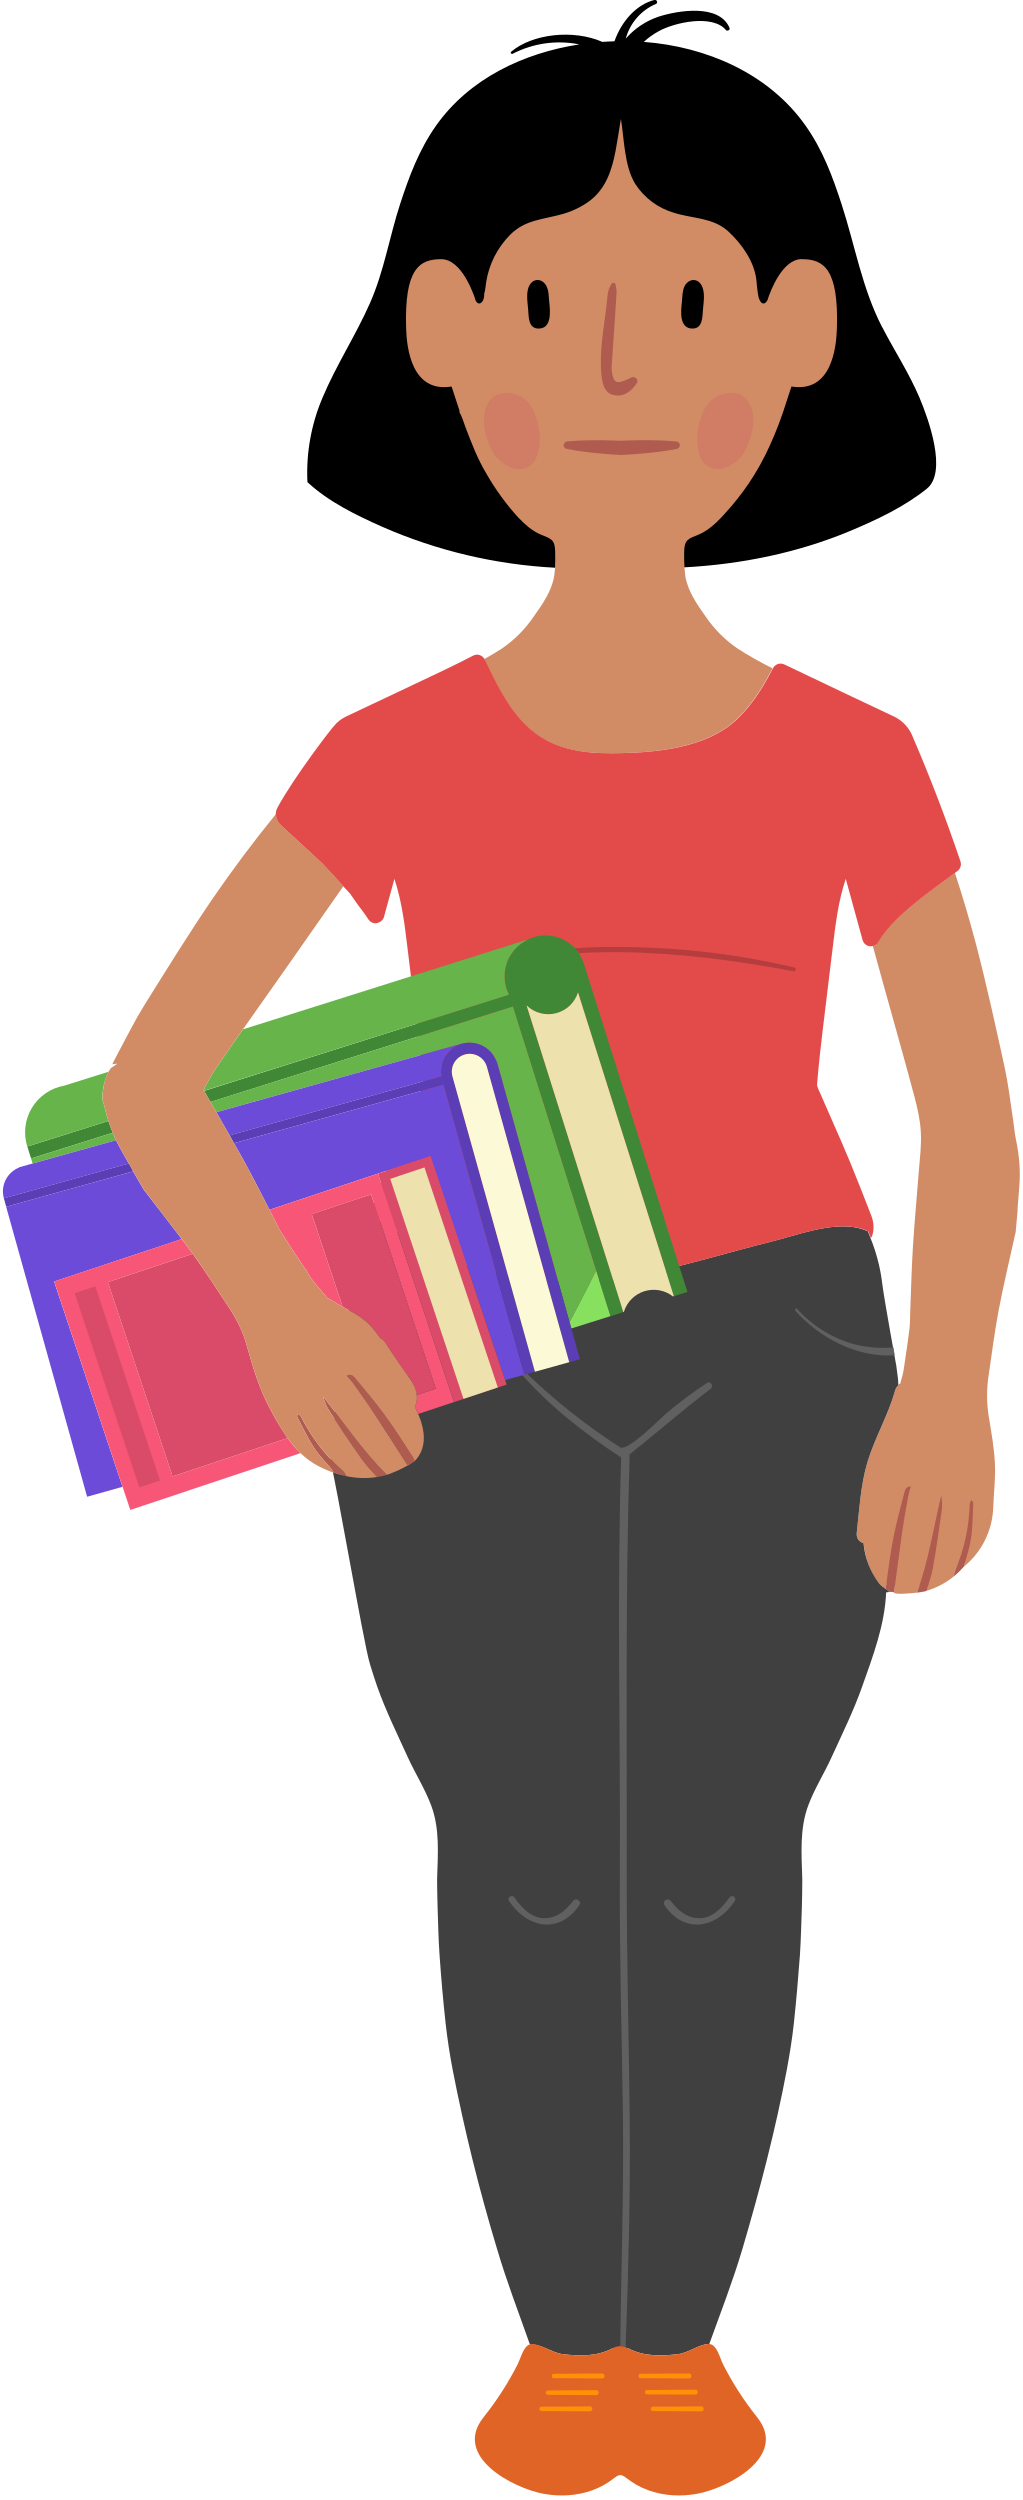
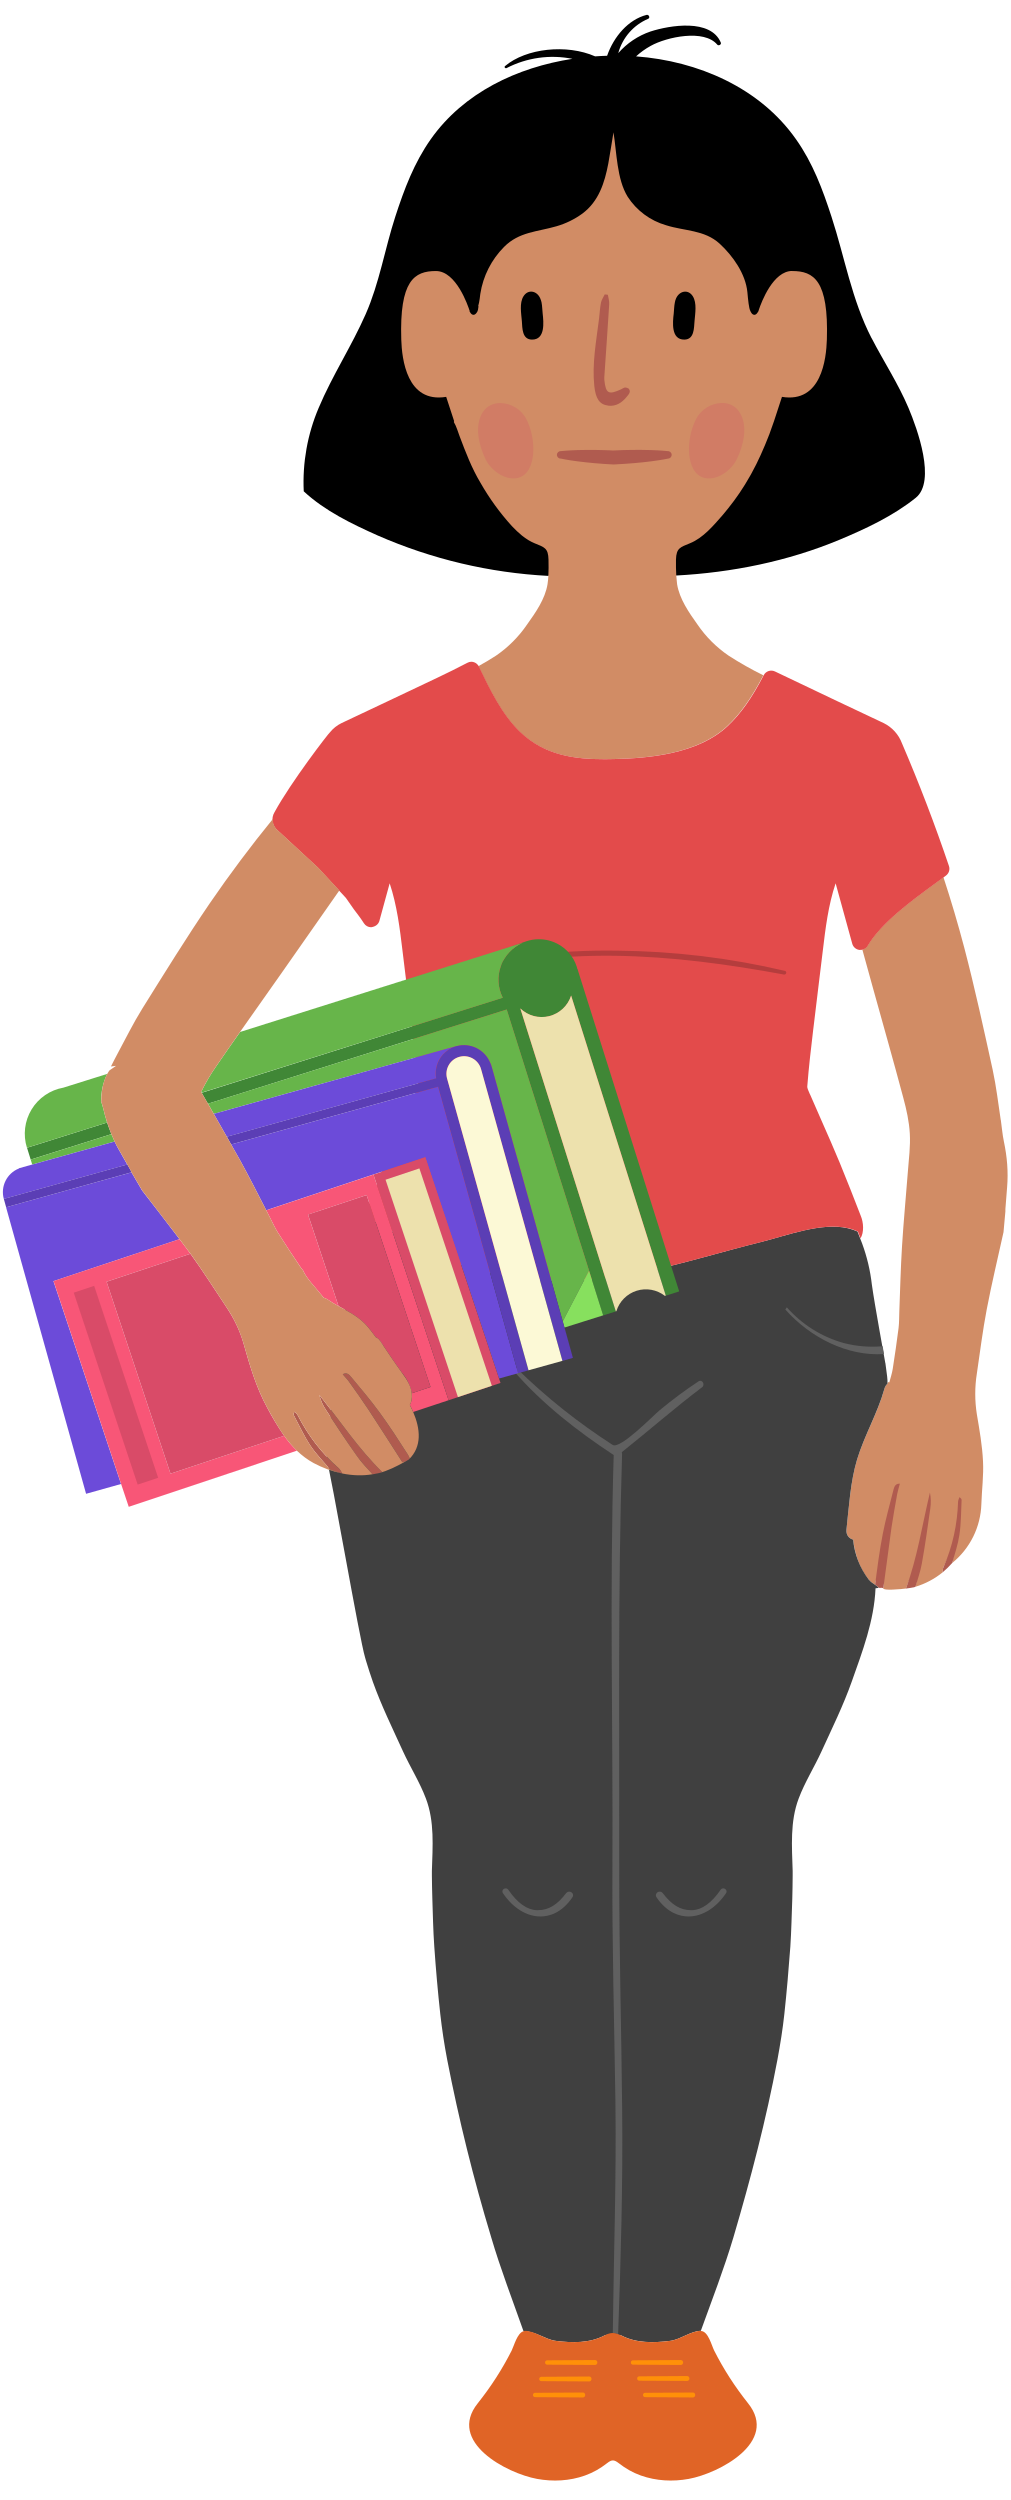
- <svg xmlns="http://www.w3.org/2000/svg" width="135" height="330" viewBox="0 0 135 330">
-   <g fill="none" fill-rule="evenodd">
+ <svg xmlns="http://www.w3.org/2000/svg" width="135" height="334" viewBox="0 0 135 334">
+   <g fill="none" fill-rule="evenodd" transform="translate(0,2)">
    <path d="M133.7 147.64c-.34-2.25-.6-4.5-1.08-6.72-1.2-5.46-2.38-10.92-3.8-16.33-.83-3.16-1.76-6.29-2.78-9.4-.39.3-.77.58-1.18.87-3.2 2.34-7.18 5.25-8.97 8.3-.16.25-.4.44-.68.51l1.44 5.21c1.35 4.87 2.74 9.73 4.04 14.62.42 1.55.77 3.15.86 4.73.1 1.7-.13 3.42-.26 5.12-.25 3.32-.58 6.64-.78 9.96-.18 2.89-.25 5.78-.36 8.67-.03.75-.01 1.5-.1 2.24-.23 1.83-.5 3.65-.78 5.46-.1.62-.3 1.21-.46 1.81l-.18-.05-.06.22c-.19.17-.34.4-.42.7-.9 3.26-2.65 6.17-3.64 9.41-.9 3-1.08 6.27-1.42 9.36-.08.76.34 1.2.89 1.37.25 2.04.91 3.92 2.08 5.33.24.3.56.5.85.7.3-2.34 1.47-2.24 1.1.48 0 .3 2.14.15 3.42-.03l-.4.05c1.53-4.14 1.58-1.27 1.28-.24a10.65 10.65 0 0 0 3.62-1.92c.02-.24.03-.5.12-.7 1.22-2.78 1.51-1.8 1.17-.56a10.55 10.55 0 0 0 3.89-7.87c.06-1.9.32-3.81.22-5.72-.1-2.09-.47-4.18-.82-6.26a17.4 17.4 0 0 1 0-5.47c.42-2.86.78-5.74 1.32-8.57.66-3.46 1.49-6.88 2.24-10.31l.25-2.76v-.32l.23-2.92c.17-2.04 0-4.07-.43-6.1-.2-.94-.27-1.92-.41-2.87z" fill="#D18C65" />
    <path d="M116.45 43.2c-2.67-5.17-3.58-10.78-5.36-16.24-1.2-3.69-2.5-7.18-4.74-10.35C101.5 9.7 93.23 6.15 84.98 5.53c.57-.52 1.22-1 1.97-1.41 2.12-1.18 7.13-2.26 8.88-.15.18.2.58-.02.47-.28-1.35-3.22-6.8-2.32-9.4-1.48A9.97 9.97 0 0 0 82.6 5.1a6.96 6.96 0 0 1 4-4.59c.3-.13.09-.6-.22-.52-2.43.63-4.37 2.88-5.27 5.46-.54.02-1.07.04-1.6.08-3.8-1.67-9.22-1.09-12.04 1.3-.15.14.04.35.2.27a13.4 13.4 0 0 1 8.8-1.24C69.11 7 61.95 10.36 57.55 16.6c-2.23 3.17-3.54 6.66-4.74 10.35-1.4 4.31-2.12 8.86-3.96 13.03-1.88 4.27-4.46 8.2-6.27 12.5a25.37 25.37 0 0 0-2 11.16c2.79 2.6 6.43 4.36 9.88 5.9a65.34 65.34 0 0 0 22.8 5.4c.02-.36 17.06-.4 17.08-.05 7.47-.4 14.91-1.9 21.82-4.78 3.52-1.47 7.2-3.2 10.18-5.6 2.75-2.2.22-9.2-.96-12-1.39-3.28-3.32-6.21-4.93-9.33z" fill="#000" />
    <path d="M105.84 34.2c-2.55 0-4.1 4.12-4.46 5.19v.02l-.08.23h-.02c-.1.19-.25.4-.46.42-.37.04-.57-.51-.57-.51-.2-.34-.31-1.54-.4-2.52-.24-2.45-1.94-4.85-3.7-6.47-2.04-1.87-4.7-1.68-7.17-2.47a9.12 9.12 0 0 1-5.12-3.8c-1.46-2.36-1.46-5.93-1.9-8.61-.24 1.38-.43 2.78-.69 4.16-.49 2.58-1.28 5.07-3.47 6.7a11.13 11.13 0 0 1-3.46 1.69c-2.57.75-4.99.73-7 2.76a11.38 11.38 0 0 0-3.17 6.27c-.03.17-.1 1.05-.28 1.62h.03s0 .25-.06.5l-.02.06a.7.7 0 0 1-.13.29c-.1.16-.23.3-.41.33-.38.04-.58-.51-.58-.51h.03c-.23-.72-1.8-5.34-4.51-5.34-2.88 0-4.88 1.25-4.63 9.16.08 2.58.73 8.52 6 7.65l1.06 3.24-.04.12c.36.59.56 1.35.78 1.92.81 2.14 1.6 4.23 2.78 6.2a32.76 32.76 0 0 0 4.2 5.79c.44.46.88.89 1.35 1.27l.15.11c.17.13.34.26.52.37l.25.16c.24.14.5.27.76.38 1.28.53 1.83.61 1.86 2.2l.01 1.06v.04c0 .72-.03 1.45-.14 2.17-.32 1.97-1.59 3.78-2.73 5.38a15.92 15.92 0 0 1-4.16 4.17c-.76.5-1.55.96-2.35 1.4 0 .03.03.04.04.06 1.43 2.98 3.05 6.37 5.46 8.7 3.36 3.22 7.44 3.67 11.35 3.67.41 0 .82 0 1.24-.02 4.6-.1 11.18-.68 15.14-4.38 1.76-1.65 3.25-3.75 4.84-6.81a46.41 46.41 0 0 1-4.63-2.62 15.89 15.89 0 0 1-4.17-4.17c-1.14-1.6-2.4-3.41-2.72-5.38a18.87 18.87 0 0 1-.15-2.21v-1.07c.04-1.58.6-1.66 1.87-2.19 1.78-.72 3.15-2.38 4.38-3.78l.72-.88a31.22 31.22 0 0 0 2.92-4.32l.12-.21.07-.13c.45-.81.86-1.64 1.24-2.48l.03-.07c.38-.83.73-1.68 1.06-2.53v-.02l.05-.1.64-1.8 1.06-3.24c5.27.87 5.92-5.07 6-7.65.25-7.91-1.75-9.16-4.63-9.16" fill="#D18C65" />
    <path d="M81.27 52.2c1.05.12 1.84-.42 2.46-1.19.26-.32.63-.67.25-1.1-.55-.28-.64-.07-1 .1-1.68.77-2.05.58-2.24-1.26-.02-.24 0-.48.02-.73.21-3.12.44-6.24.63-9.37.03-.42-.11-.85-.18-1.27l-.42-.05c-.17.36-.42.72-.5 1.1-.14.71-.17 1.44-.26 2.16-.37 3-.95 6-.63 9 .18 1.65.68 2.47 1.87 2.6" fill="#B05B4F" />
    <path d="M72.35 38.4c-.04-.18-.1-.37-.18-.55-.44-1-1.61-1.25-2.23-.27-.57.9-.3 2.3-.22 3.32.07.94.02 2.45 1.34 2.47 1.81.03 1.57-2.31 1.44-3.48-.06-.49-.05-1-.15-1.48M91.44 43.37c1.32-.02 1.27-1.53 1.35-2.47.08-1.01.34-2.41-.23-3.32-.62-.98-1.78-.72-2.23.27-.08.18-.14.37-.17.56-.1.48-.1 1-.15 1.48-.14 1.17-.38 3.51 1.43 3.48" fill="#000" />
    <path d="M66.9 51.85c-.93-.02-1.81.33-2.38 1.19-1.21 1.84-.53 4.5.36 6.34.7 1.43 2.56 2.83 4.22 2.49 1.5-.31 2-1.87 2.13-3.2a9.02 9.02 0 0 0-.95-4.76 4 4 0 0 0-3.39-2.06M92.07 58.67c.13 1.33.64 2.89 2.13 3.2 1.67.34 3.53-1.06 4.22-2.49.9-1.83 1.58-4.5.36-6.34a2.65 2.65 0 0 0-2.37-1.2 4 4 0 0 0-3.38 2.07 9.02 9.02 0 0 0-.96 4.76" fill="#D17C65" />
    <path d="M74.87 59.26h.02s.89.2 2.23.37c.67.09 1.45.17 2.29.25l1.29.1.66.04.34.02.16.01H82.1c1.8-.09 3.58-.24 4.92-.42 1.34-.17 2.23-.36 2.23-.36h.01a.5.5 0 0 0-.05-1s-.9-.1-2.24-.14a63.41 63.41 0 0 0-4.93.05h-.27l-.34-.02-.66-.02-1.3-.03c-.84 0-1.62 0-2.3.02-1.34.04-2.24.14-2.24.14a.5.5 0 0 0-.05 1M119.86 197.62c.08-.43.22-.86.36-1.4-.54-.04-.73.35-.83.73-.5 1.99-1.06 3.96-1.45 5.97-.43 2.22-.73 4.47-1.02 6.71v.1c.17.12.35.25.5.41h-.04c.27-.02.57-.02.63.07.37-2.72.72-5.45 1.1-8.18.22-1.47.49-2.94.75-4.4M117.13 210.17h.01zM123.16 206.88c.44-2.44.78-4.9 1.13-7.35.1-.69.09-1.4-.05-2.13-1.03 4.3-1.68 8.7-3.21 12.83a14.82 14.82 0 0 0 1.08-.17l.04-.01a.9.9 0 0 0 .16-.06c.3-1.03.66-2.05.85-3.1M128.47 198.4c0-.1-.07-.23-.29-.38-.06.2-.17.39-.18.59-.1 3.06-.73 5.98-1.95 8.76-.1.2-.1.46-.12.7a11.6 11.6 0 0 0 1.29-1.26c.35-1.25.77-2.49.96-3.77.23-1.52.21-3.09.29-4.63" fill="#B05B4F" />
    <path d="M118.28 180.12c-.06-.43-1.42-7.74-1.8-10.5a23.56 23.56 0 0 0-1.3-5.49l-.62-1.6c-.4-.18-.83-.33-1.3-.44-3.51-.82-8.16.98-11.52 1.82-5.3 1.31-10.5 2.94-15.84 4.05-12.14 2.54-24.85.93-34.98-6.49-.4-.3-.94-.3-1.41-.14-.4.15-.75.41-.94.76l-3.37 14.53c-.08.42-.64 3.76-.74 4.5-.06 1.45-.51 11.45-.88 11.6.74 2.58 4.42 24.18 5.2 26.74l.13.45c.28.93.58 1.85.9 2.77 1.13 3.18 2.63 6.22 4.03 9.3.97 2.12 2.24 4.12 3.06 6.3 1.17 3.08.9 6.4.8 9.68v.64c.02 1.02.02 2.04.06 3.06.07 2.13.11 4.28.26 6.4.21 3.01.47 6.02.8 9.01a80 80 0 0 0 .92 6.08 240.23 240.23 0 0 0 5.88 23.74c1.25 4.25 2.85 8.38 4.32 12.56 1.5-.05 2.95 1.12 4.3 1.29 2.21.28 4.52.33 6.55-.73.4-.21 2.05-.07 2.2 0 2.02 1.06 4.33 1 6.55.73 1.35-.17 2.8-1.34 4.09-1.34 1.5-4.15 3.1-8.28 4.36-12.51 2.3-7.81 4.37-15.7 5.88-23.74.37-2.01.7-4.04.92-6.08.32-2.99.58-6 .8-9 .14-2.13.18-4.28.26-6.41.03-1.02.04-2.04.05-3.06v-.64c-.1-3.27-.36-6.6.8-9.67.82-2.19 2.09-4.19 3.06-6.32 1.4-3.07 2.9-6.1 4.03-9.3 1.43-4.03 3-8.15 3.18-12.47l.41-.06c-.11-.16-.29-.29-.47-.41-.3-.2-.6-.4-.85-.7a10.33 10.33 0 0 1-2.08-5.33c-.55-.16-.97-.61-.89-1.37.34-3.1.52-6.36 1.42-9.36.99-3.24 2.73-6.15 3.64-9.41.08-.3.23-.53.42-.7.02-.6-.08-1.26-.18-1.98l-.1-.76z" fill="#404040" />
    <path d="M82.58 309.84c.36-9.79.65-20.22.54-30.07-.1-10.54-.4-21.08-.39-31.62.04-18.66-.2-37.3.38-55.94a.55.55 0 0 0-.04-.2c3.6-2.86 7.04-5.89 10.71-8.66.47-.34.05-1.12-.46-.8a58.55 58.55 0 0 0-5.18 3.85c-.86.7-5.28 5.28-6.29 4.64a80.77 80.77 0 0 1-12.87-10.27c-.24-.23-.58.12-.36.37 3.82 4.4 8.51 8.06 13.37 11.25-.56 18.25-.08 36.52-.17 54.77-.06 10.54.25 21.08.4 31.62.14 10.32-.23 20.6-.35 30.91.23 0 .46.06.7.15M117.93 177.86c-1.7.14-3.41.04-5.24-.44a15.76 15.76 0 0 1-7.57-4.76l-.2.29c3.3 3.72 8.28 6.28 13.18 5.95a73.7 73.7 0 0 0-.12-.72l-.05-.32M57.71 172.95l-.2-.29a15.76 15.76 0 0 1-7.57 4.76c-1.73.45-3.35.56-4.96.46l-.19 1.03c4.82.23 9.69-2.3 12.92-5.96" fill="#606060" />
    <path d="M67.56 250.29a.44.44 0 0 0-.4.23.4.4 0 0 0 .04.42c1.33 1.97 3.16 3.1 5 3.1h.01c1.15 0 2.83-.45 4.27-2.57.1-.15.11-.33.03-.48a.53.53 0 0 0-.87-.07c-1.2 1.58-2.35 2.28-3.78 2.28h-.14c-1.31-.04-2.6-.96-3.81-2.73a.42.42 0 0 0-.35-.18M91.98 254.04c1.85 0 3.68-1.13 5.01-3.1a.4.4 0 0 0 .03-.42.44.44 0 0 0-.4-.23.42.42 0 0 0-.34.18c-1.22 1.77-2.5 2.69-3.81 2.73h-.15c-1.42 0-2.58-.7-3.77-2.27a.52.52 0 0 0-.87.06.47.47 0 0 0 .03.49c1.44 2.11 3.12 2.56 4.27 2.56" fill="#606060" />
    <path d="M89.53 310.74c-2.21.28-4.52.33-6.55-.73l-.4-.17c-.25-.1-.48-.15-.7-.15-.35 0-.68.1-1.1.32-2.02 1.06-4.33 1-6.54.73-1.36-.17-2.8-1.34-4.1-1.34-.07 0-.13.03-.2.05-.84.25-1.26 1.94-1.58 2.58a40.46 40.46 0 0 1-4.53 7.04c.49-.6 1.3-1.63-.01.02-4.11 5.15 3.89 9.35 7.93 10.09 2.14.39 4.35.28 6.4-.45 1.12-.4 2.04-.94 2.97-1.66.6-.47.91-.48 1.53 0 .93.72 1.85 1.26 2.97 1.66 2.06.73 4.26.84 6.4.45 4.04-.74 12.05-4.94 7.93-10.09-1.32-1.65-.5-.62-.01-.02a40.46 40.46 0 0 1-4.53-7.04c-.34-.67-.78-2.55-1.74-2.61l-.04-.02c-1.3 0-2.74 1.17-4.1 1.34" fill="#E06426" />
    <path d="M73.1 313.92l6.39.04c.42 0 .42-.66 0-.66l-6.39.04c-.37 0-.37.58 0 .58M78.7 315.5l-6.38.04c-.37 0-.37.58 0 .58l6.39.04c.42 0 .42-.66 0-.66M77.87 317.64l-6.39.04c-.37 0-.37.57 0 .58l6.39.04c.42 0 .42-.66 0-.66M92.56 317.64l-6.38.04c-.37 0-.37.57 0 .58l6.38.04c.43 0 .43-.66 0-.66M85.4 316.06l6.39.03c.42 0 .42-.65 0-.65l-6.39.04c-.37 0-.37.57 0 .58M90.95 313.3l-6.39.04c-.37 0-.37.58 0 .58l6.39.04c.42 0 .42-.66 0-.66" fill="#FF9008" />
    <path d="M120.5 97.3a4.94 4.94 0 0 0-2.43-2.69l-6.2-2.93a1105.2 1105.2 0 0 1-8.33-3.97 1.14 1.14 0 0 0-1.51.5c-1.59 3.07-3.08 5.17-4.84 6.82-3.96 3.7-10.54 4.28-15.14 4.38l-1.24.02c-3.91 0-8-.45-11.35-3.68-2.41-2.32-4.03-5.7-5.47-8.7-.1-.17-.19-.28-.3-.37a1.14 1.14 0 0 0-.72-.27c-.18 0-.37.05-.53.14-1.33.7-2.72 1.38-4.02 2-2.2 1.05-4.4 2.1-6.6 3.13l-6.2 2.93a4.54 4.54 0 0 0-1.54 1.23c-.13.05-5.2 6.62-7.41 10.68a1.88 1.88 0 0 0 .43 2.44l.61.56 4.8 4.44 3.7 4 1.05 1.5c.24.31.48.62.7.93.23.32.46.64.66.96.21.33.57.53.96.53.6-.08.97-.4 1.1-.83l1.38-5.04c.98 2.94 1.36 6.05 1.72 9.06l.48 3.93.75 6.2.04.32c.29 2.5.6 5.1.8 7.64.02.18-.18.62-.3.9l-.12.26-1.5 3.44c-.81 1.82-1.65 3.7-2.42 5.59-1.2 2.9-2.34 5.84-3.44 8.69-.14.36-.09.76.14 1.08.04.05.4-1.03.4-1.03.2-.35.55-.61.94-.75a1.53 1.53 0 0 1 1.42.13 39.87 39.87 0 0 0 20.25 7.42s2.33.15 2.85.17h1.31c3.52 0 7.07-.37 10.57-1.1 5.34-1.11 10.54-2.74 15.84-4.05 3.35-.84 8-2.64 11.52-1.82.47.1.9.26 1.3.44l.35.92c.5-.81.42-2.13.02-3.06-.84-2.18-1.8-4.63-2.79-7.04-.78-1.88-1.61-3.77-2.42-5.6-.5-1.14-1.01-2.28-1.5-3.43l-.12-.25c-.13-.3-.32-.73-.3-.9.2-2.56.5-5.14.8-7.65l.04-.31.75-6.21.48-3.93c.36-3.01.73-6.12 1.72-9.06l2.22 8.07c.12.44.5.77.95.83.25 0 .35-.01.45-.04.27-.07.52-.25.67-.51 1.8-3.05 5.78-5.96 8.98-8.3l1.17-.86.3-.22c.4-.3.56-.81.4-1.28a219.79 219.79 0 0 0-6.28-16.4z" fill="#E34B4B" />
    <path d="M59.6 128.87c14.68-4.82 30.2-3.43 45.14-.67.3.05.44-.4.13-.49a101.13 101.13 0 0 0-22.37-2.7c-7.75-.12-15.73.68-23 3.53-.2.08-.12.4.1.33" fill="#B53D3D" />
    <path d="M14.33 141.47l-5.86 1.84 5.86-1.84zM14.31 147.97l-10.7 3.37.49 1.58 10.78-3.4c-.2-.51-.4-1.03-.57-1.55M77.12 127.42c-.02-.08-.03-.17-.06-.25a5.23 5.23 0 0 0-1.17-2 5.32 5.32 0 0 0-5.5-1.44l-2.24.76-13.86 4.38-22.21 7 37.73-11.9a5.36 5.36 0 0 0-2.64 7.32L26.94 144l.19.33.65 1.13 39.91-12.59 11.01 34.9 1.88 5.97 1.7-.54-12.77-40.47a4.13 4.13 0 0 0 6.8-1.71l12.64 40.08 1.79-.57-1.08-3.4-12.51-39.68-.03-.02z" fill="#408736" />
    <path fill="#408736" d="M75.41 175.36l4.12-1.3 1.05-.33z" />
    <path d="M15.31 150.5l-.43-.98-10.78 3.4.2.66 11.01-3.07zM60.97 137.77l.03-.01c1.89-.5 3.81.5 4.51 2.28l.04-.01 9.63 34.5 3.52-6.76-11-34.9-39.92 12.58.78 1.36 32.4-9.04zM13.8 146.12c-.07-.3-.17-.6-.27-.9a7.63 7.63 0 0 1 .8-3.75l-5.86 1.84a6.25 6.25 0 0 0-4.87 8.03l10.71-3.37c-.19-.6-.37-1.22-.51-1.85M67.17 131.3a5.36 5.36 0 0 1 2.64-7.33l-37.73 11.9c-1.04 1.48-2.09 2.96-3.11 4.46a25.81 25.81 0 0 0-2.1 3.55l.07.1 40.23-12.68z" fill="#67B54A" />
    <path fill="#87E05E" d="M78.7 167.77l-3.52 6.76.23.83 5.17-1.63z" />
    <path d="M76.3 131a4.12 4.12 0 0 1-6.79 1.72l12.76 40.47h.02l.06-.02a4.12 4.12 0 0 1 6.48-2.04l.07-.02.05-.02L76.3 131z" fill="#EDE1AD" />
    <path d="M23.98 163.55c-1.65-2.18-3.33-4.34-5-6.5l-1.4-2.4v-.03L.81 159.29l-.31-1.11 11 39.39 4.67-1.31-9.03-27.1 16.83-5.6zM75.14 179.8l1.4-.39-1.4.4zM69.22 181.46l-10.69-38.27-27.65 7.71 1.19 2.1c1.21 2.2 2.35 4.45 3.5 6.69l16.7-5.57 4.55-1.51 9.85 29.56 2.38-.66.62-.18.94-.26-1.4.39z" fill="#6C4BD9" />
    <path d="M17 153.58l-1-1.76c-.25-.43-.48-.87-.69-1.31l-11 3.07-1.78.5v.03a3.4 3.4 0 0 0-2.02 4.07l16.5-4.6zM58.26 142.06a3.8 3.8 0 0 1 2.7-4.3l-32.4 9.05 1.74 3.06 27.96-7.8zM75.18 174.53l-9.63-34.5h-.04c.05.13.11.25.15.38l.03.15 10.86 38.85-1.14-4.05-.23-.83z" fill="#6C4BD9" />
    <path d="M17.57 154.62l-.11-.25-.45-.8-16.5 4.6.31 1.12 16.75-4.67zM65.7 140.55h-.02c0-.04 0-.1-.02-.14-.04-.13-.1-.25-.15-.37a3.79 3.79 0 0 0-4.5-2.28h-.04a3.8 3.8 0 0 0-2.7 4.3l-27.97 7.8.58 1.04 27.65-7.71 10.69 38.27 1.39-.39-10.88-38.98a2.35 2.35 0 1 1 4.53-1.26l10.88 38.98 1.4-.4-10.84-38.86z" fill="#5B3EB5" />
    <path d="M64.27 140.83a2.35 2.35 0 0 0-4.54 1.27l10.88 38.97 4.53-1.26-10.87-38.98z" fill="#FCF9D6" />
    <path d="M37.96 189.82l-15.18 5.06-8.54-25.64 11.2-3.74-.05-.07c-.46-.64-.94-1.25-1.41-1.88l-16.83 5.6 9.03 27.11 1.02 3.05 22.47-7.5c-.63-.6-1.2-1.27-1.7-1.99zM49.89 154.92l6.93-2.31-4.54 1.51-16.71 5.57.51 1c.35.67.65 1.36 1.05 1.99.98 1.56 2 3.1 3.02 4.61.1.15.21.28.32.4.46 1.1 1.67 2.3 2.36 3.18l.41.5c.17.05.35.12.52.24.49.34.98.62 1.47.9l-4.08-12.24 7.83-2.61 8.54 25.64-2.51.84c.03.3.03.62-.03.95-.05.22-.12.42-.23.6.16.32.32.63.45.95l4.73-1.57-10.04-30.15z" fill="#F85677" />
    <path fill="#D94B68" d="M56.82 152.61l-6.93 2.31 10.04 30.15h.01l6.93-2.31-.2-.59z" />
    <path fill="#EDE1AD" d="M56.03 154.1l-4.52 1.51 9.67 29.04 4.53-1.51z" />
    <path fill="#D94B68" d="M12.58 169.79l-2.73.91 8.54 25.64 2.74-.91zM22.78 194.88l15.18-5.06a36.54 36.54 0 0 1-2.27-3.77c-1.45-2.66-2.31-5.57-3.13-8.48-.5-1.8-1.3-3.42-2.32-4.95-1.59-2.38-3.12-4.8-4.8-7.12l-11.2 3.74 8.54 25.64zM48.98 157.66l-7.83 2.6 4.08 12.24c1.42.8 2.8 1.44 3.97 2.84.35.42.68.87 1 1.31.21.09.4.22.53.41.95 1.43 1.9 2.87 2.91 4.25l.07.11a5.76 5.76 0 0 1 1.3 2.72l2.51-.84-8.54-25.64z" />
    <path d="M54.48 192.32c-1.22-1.9-2.45-3.81-3.78-5.63-1.2-1.66-2.55-3.21-3.84-4.8-.26-.3-.6-.57-1.07-.3.36.43.67.75.92 1.12.86 1.21 1.73 2.42 2.55 3.67 1.52 2.31 3 4.65 4.5 6.98.16-.08.28-.1.4-.1.15-.1.3-.18.46-.27.05-.04.07-.1.12-.14a2.84 2.84 0 0 0-.26-.53M42.66 184.36c.18.73.47 1.38.85 1.95 1.37 2.08 2.72 4.15 4.15 6.18.63.89 1.4 1.66 2.11 2.48l.84-.16c.16-.04.3-.1.46-.15-3.18-3.1-5.64-6.82-8.41-10.3M39.76 187.06c-.09-.18-.27-.3-.41-.45-.14.22-.15.36-.1.46.73 1.37 1.38 2.8 2.23 4.08.77 1.15 1.76 2.14 2.65 3.2l1.5.49h.04l.04.01.03.01c-.16-.24-.28-.52-.49-.7-2.28-2-4.1-4.38-5.49-7.1" fill="#B05B4F" />
    <path d="M54.75 185.7a2 2 0 0 0 .23-.61c.06-.33.06-.64.03-.95-.11-1-.68-1.9-1.3-2.72l-.07-.11c-1.01-1.39-1.96-2.82-2.91-4.25a1.1 1.1 0 0 0-.52-.4c-.33-.45-.66-.9-1.01-1.32-1.16-1.4-2.55-2.05-3.97-2.84-.5-.27-.98-.55-1.47-.9a1.54 1.54 0 0 0-.52-.22l-.4-.5c-.7-.9-1.91-2.09-2.37-3.18-.1-.13-.23-.26-.32-.4a169.47 169.47 0 0 1-3.02-4.62c-.4-.63-.7-1.32-1.05-1.99l-.51-1c-1.16-2.24-2.29-4.48-3.5-6.69l-1.19-2.1-.58-1.03-1.74-3.06-.78-1.36-.65-1.13-.2-.34-.06-.1a25.75 25.75 0 0 1 2.1-3.55c1.02-1.5 2.07-2.98 3.1-4.46l5.6-7.95 7.55-10.79.12-.16-2.78-3.01-5.42-5a1.83 1.83 0 0 1-.68-1.55 168.68 168.68 0 0 0-8.42 11.25c-3.15 4.62-6.08 9.37-9.04 14.11-1.2 1.93-2.2 3.97-3.28 5.97-.31.57-.6 1.16-.9 1.74l.68-.08-.87.6s-.13.16-.3.47c-.33.6-.82 1.82-.8 3.74.1.3.2.6.27.91a22.71 22.71 0 0 0 1.08 3.4l.43.99c.21.44.44.88.7 1.31l1 1.76.45.79.11.25.02.04 1.4 2.38c1.66 2.17 3.34 4.33 5 6.51l1.4 1.87.06.08c1.67 2.31 3.2 4.74 4.79 7.12a17.37 17.37 0 0 1 2.32 4.95c.82 2.91 1.68 5.81 3.13 8.48.71 1.3 1.43 2.6 2.27 3.77.52.72 1.08 1.39 1.71 2 .66.62 1.39 1.19 2.24 1.65a14.29 14.29 0 0 0 3.73 1.37l-1.51-.5c-.9-1.05-1.88-2.04-2.65-3.2-.85-1.27-1.5-2.7-2.23-4.07-.05-.1-.04-.24.1-.46.14.14.32.27.41.45 1.4 2.72 3.21 5.1 5.5 7.1.2.18.32.46.47.7 1.34.27 2.7.33 4.04.1-.71-.8-1.49-1.58-2.1-2.47-1.44-2.03-2.8-4.1-4.16-6.18a6.32 6.32 0 0 1-.85-1.95c2.77 3.48 5.23 7.2 8.4 10.3l-.45.15c1.22-.32 2.35-.89 3.45-1.5.18-.1.38-.2.56-.32-.15.1-.3.18-.47.26a.77.77 0 0 0-.39.11c-1.5-2.33-2.98-4.67-4.5-6.98-.82-1.25-1.69-2.46-2.55-3.67-.25-.37-.56-.69-.92-1.11.48-.28.81-.01 1.07.3 1.3 1.58 2.63 3.13 3.84 4.79 1.33 1.82 2.56 3.72 3.78 5.63.1.17.19.35.26.53-.05.05-.07.1-.12.14 1.79-1.74 1.54-4.1.58-6.35-.14-.32-.29-.64-.45-.95" fill="#D18C65" />
  </g>
</svg>
